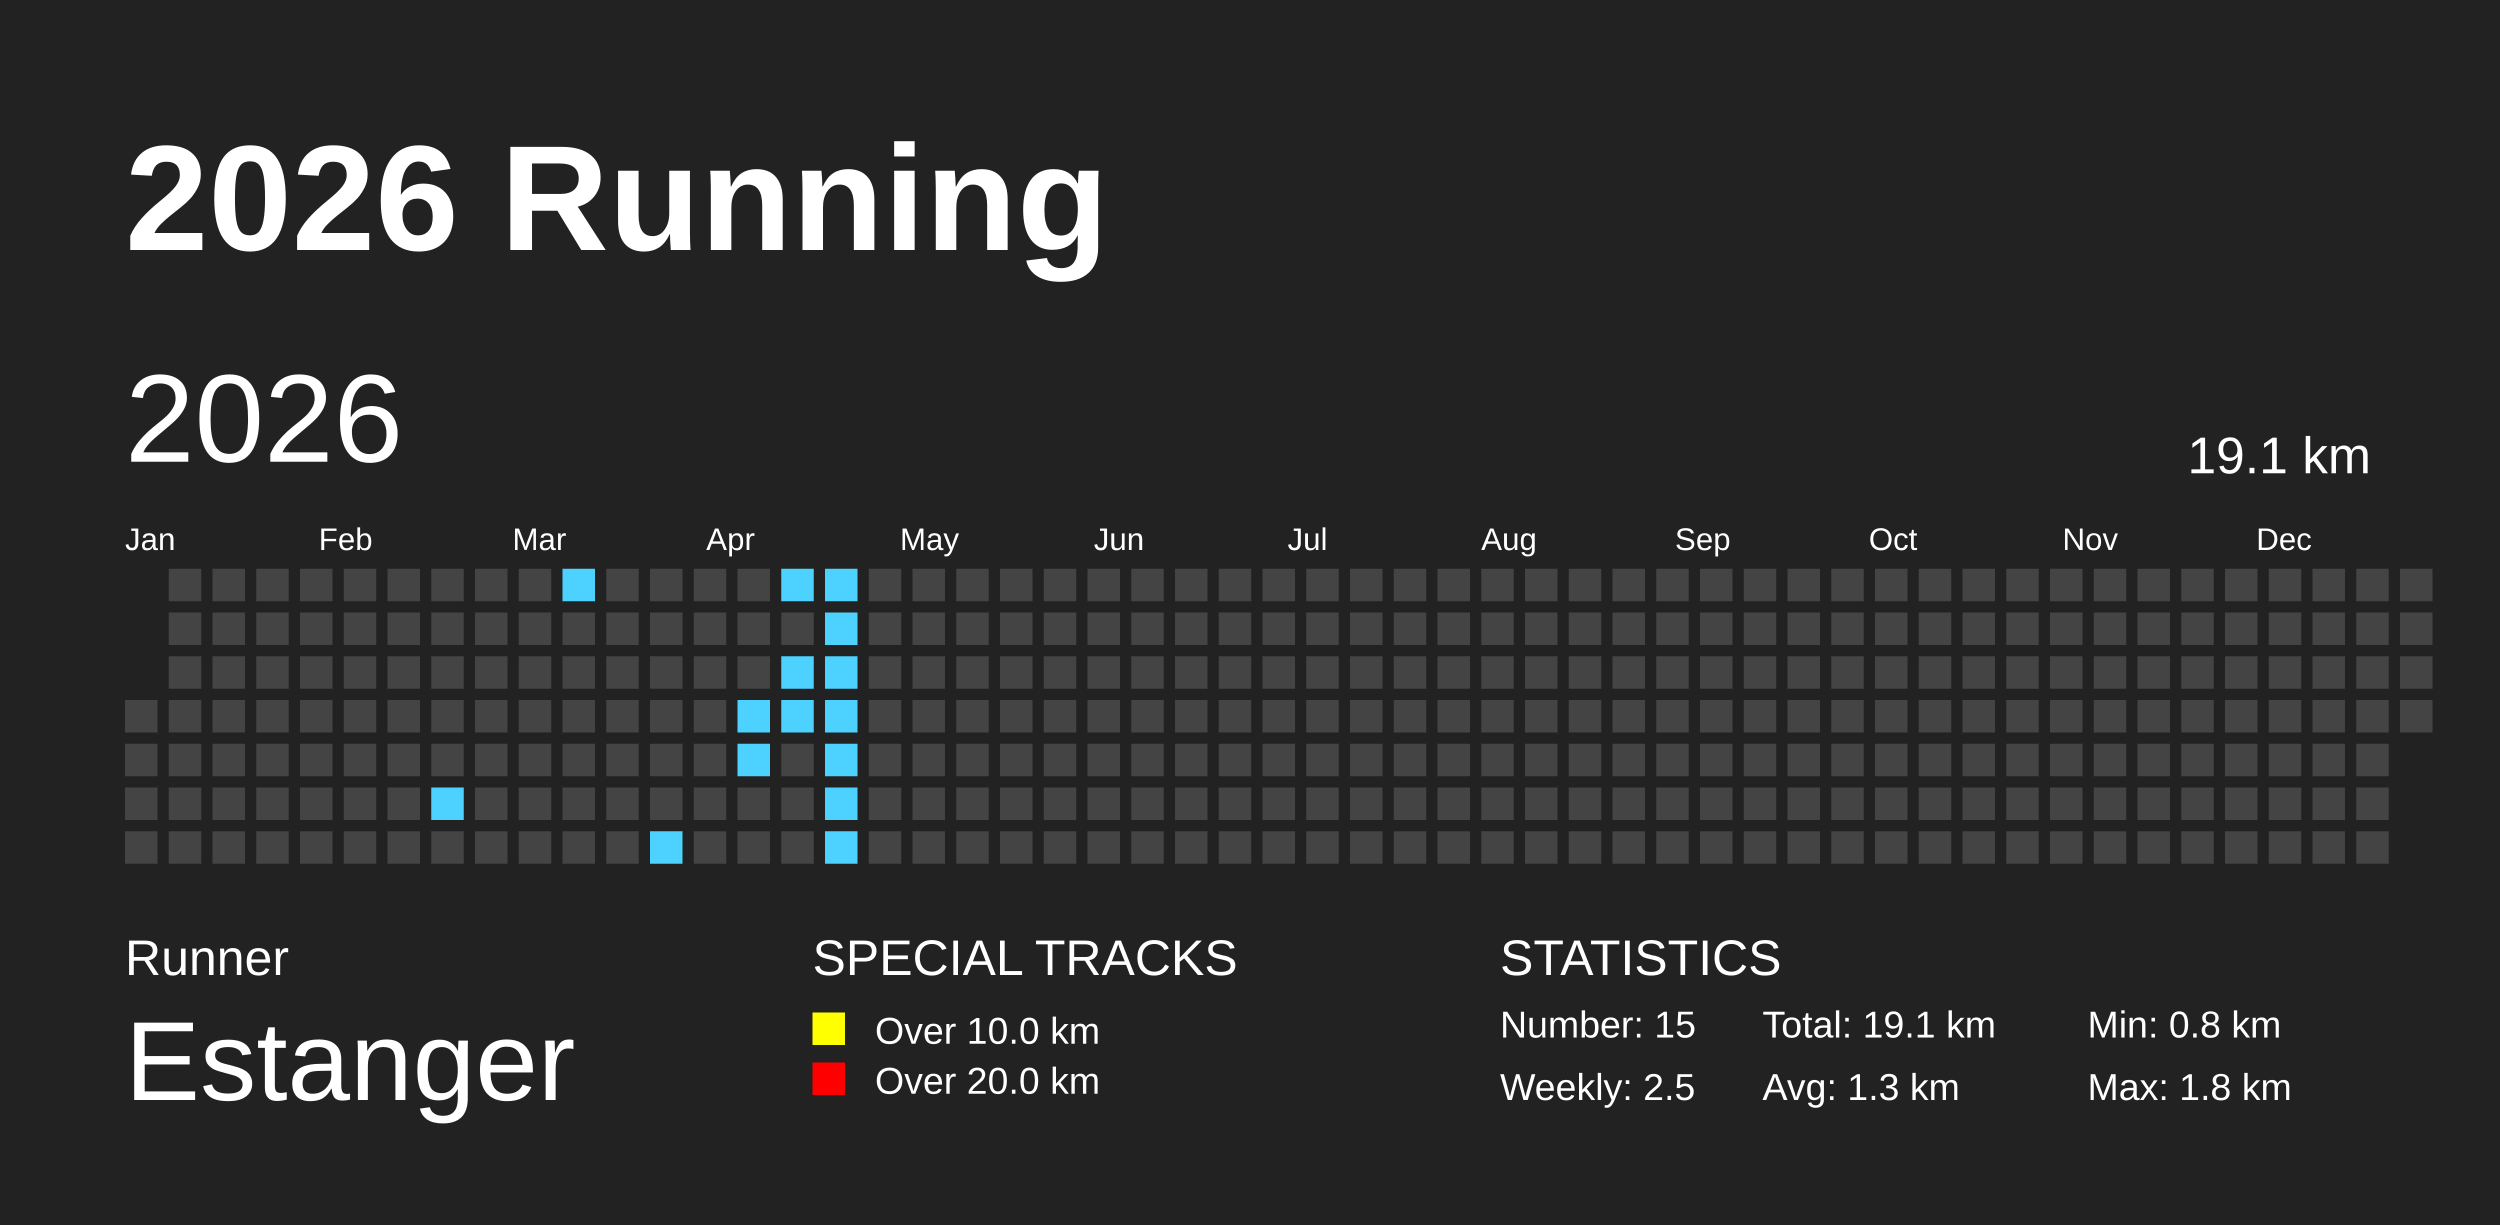
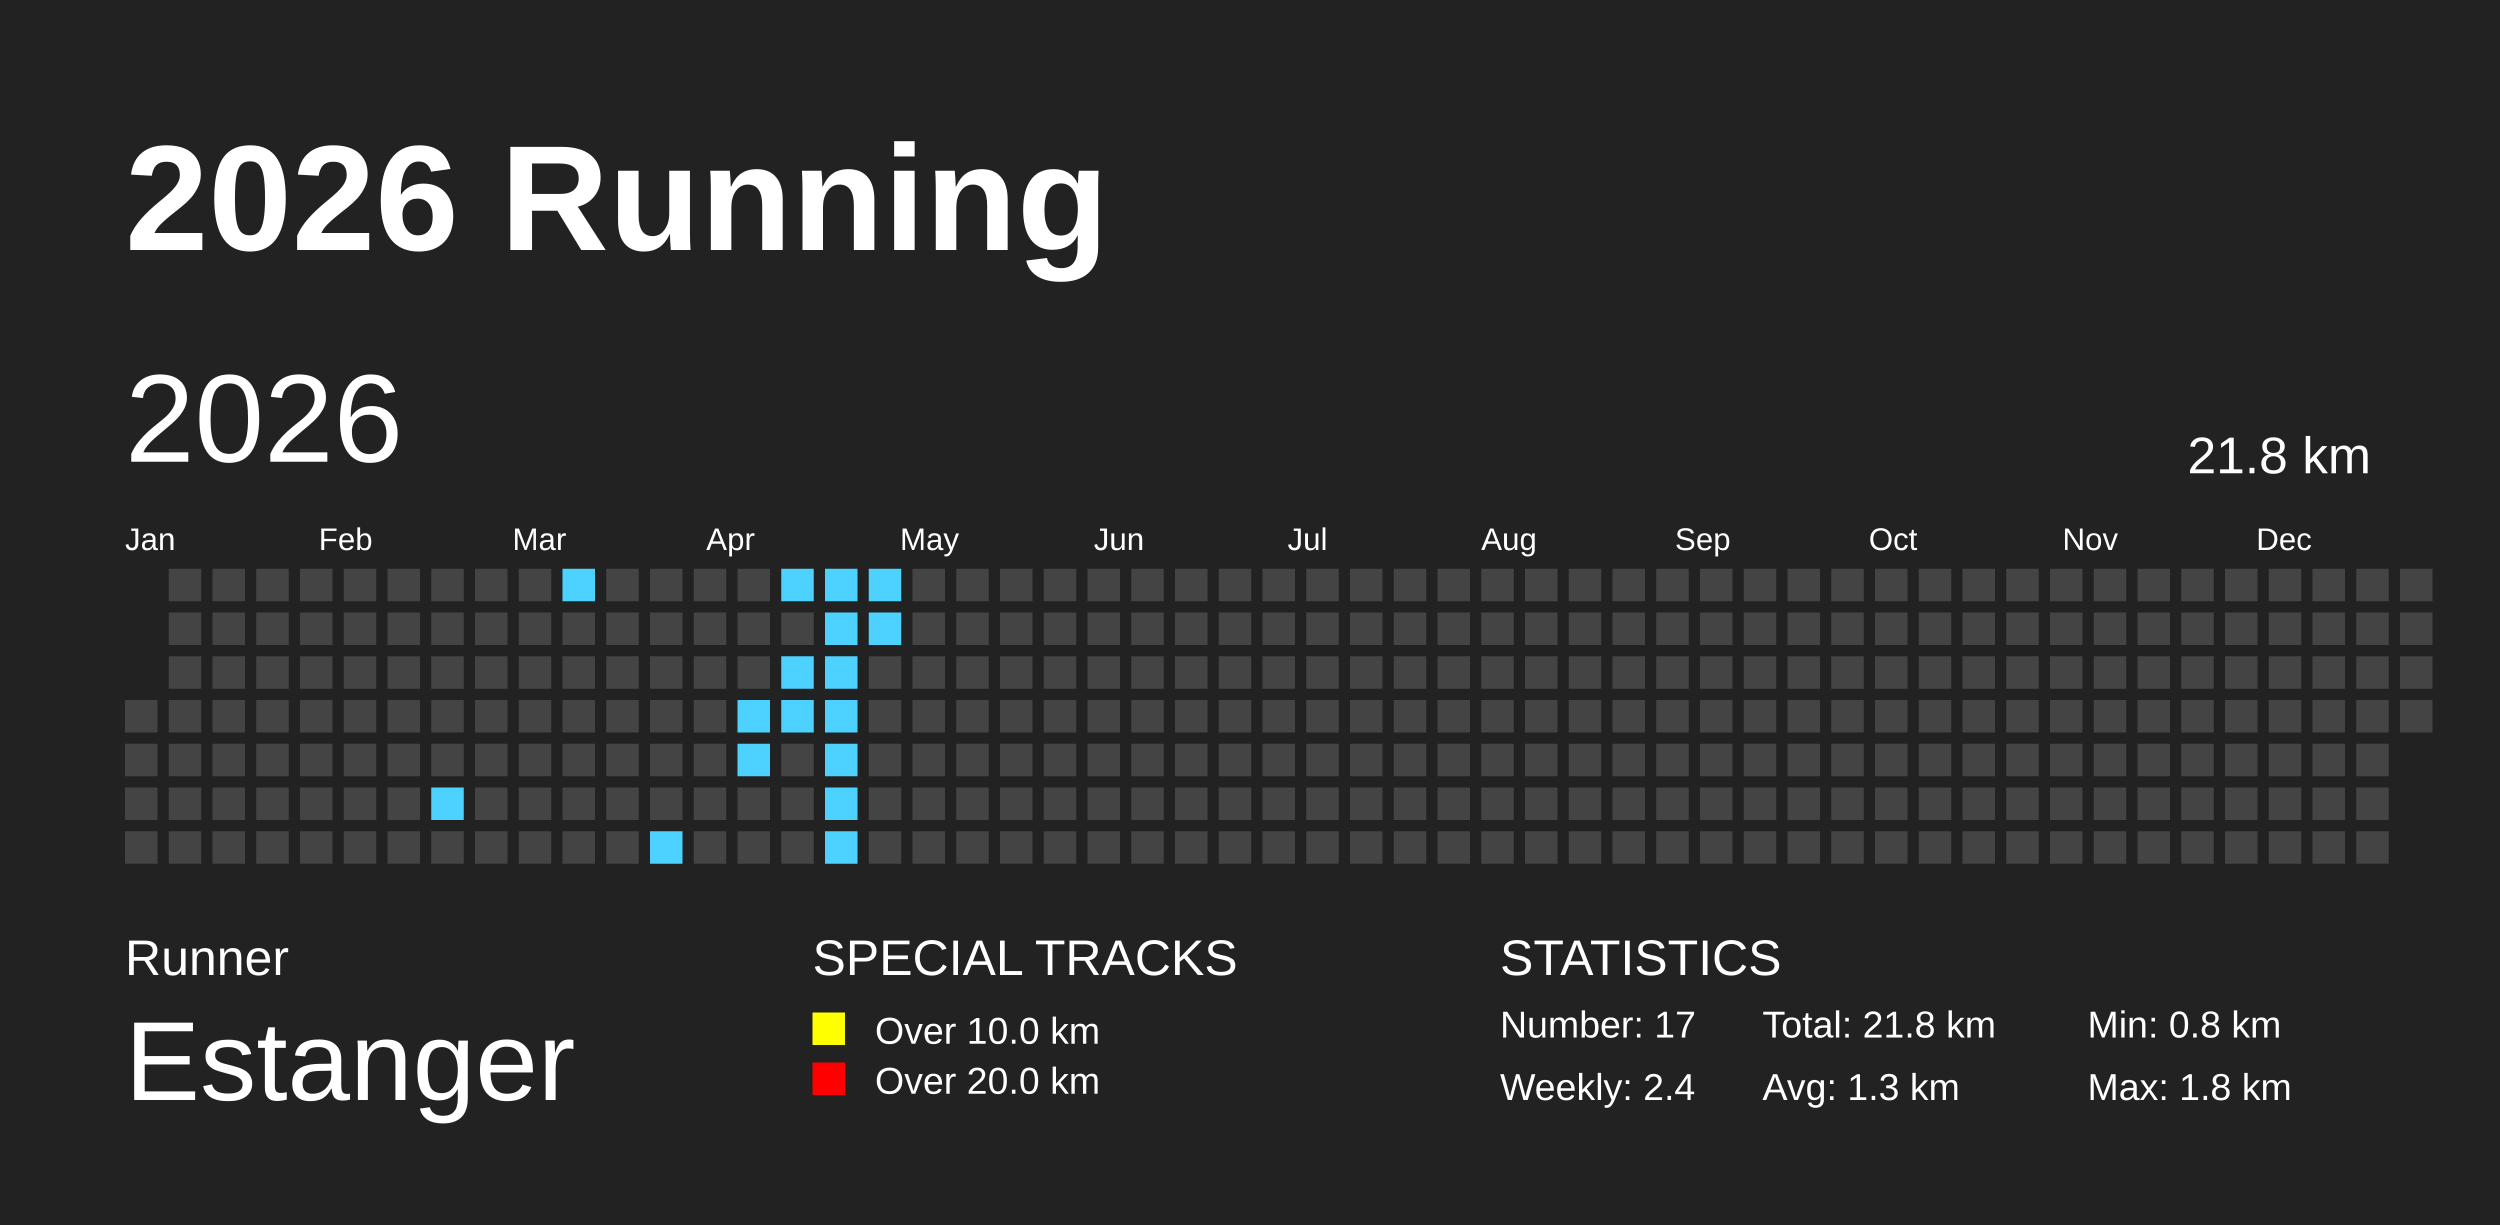
<svg xmlns="http://www.w3.org/2000/svg" baseProfile="full" height="98mm" version="1.1" viewBox="0,0,200,98" width="200mm">
  <defs />
  <rect fill="#222222" height="98" width="200" x="0" y="0" />
  <text fill="#FFFFFF" style="font-size:12px; font-family:Arial; font-weight:bold;" x="10" y="20">2026 Running</text>
  <text fill="#FFFFFF" style="font-size:4px; font-family:Arial" x="10" y="78">Runner</text>
  <text fill="#FFFFFF" style="font-size:9px; font-family:Arial" x="10" y="88">Estanger</text>
  <text fill="#FFFFFF" style="font-size:4px; font-family:Arial" x="65" y="78">SPECIAL TRACKS</text>
  <rect fill="yellow" height="2.6" width="2.6" x="65" y="81" />
  <text fill="#FFFFFF" style="font-size:3px; font-family:Arial" x="70" y="83.5">Over 10.0 km</text>
  <rect fill="red" height="2.6" width="2.6" x="65" y="85" />
  <text fill="#FFFFFF" style="font-size:3px; font-family:Arial" x="70" y="87.5">Over 20.0 km</text>
  <text fill="#FFFFFF" style="font-size:4px; font-family:Arial" x="120" y="78">STATISTICS</text>
-   <text fill="#FFFFFF" style="font-size:3px; font-family:Arial" x="120" y="83">Number: 15</text>
-   <text fill="#FFFFFF" style="font-size:3px; font-family:Arial" x="120" y="88">Weekly: 2.5</text>
-   <text fill="#FFFFFF" style="font-size:3px; font-family:Arial" x="141" y="83">Total: 19.1 km</text>
+   <text fill="#FFFFFF" style="font-size:3px; font-family:Arial" x="120" y="83">Number: 17</text>
+   <text fill="#FFFFFF" style="font-size:3px; font-family:Arial" x="120" y="88">Weekly: 2.4</text>
+   <text fill="#FFFFFF" style="font-size:3px; font-family:Arial" x="141" y="83">Total: 21.8 km</text>
  <text fill="#FFFFFF" style="font-size:3px; font-family:Arial" x="141" y="88">Avg: 1.3 km</text>
  <text fill="#FFFFFF" style="font-size:3px; font-family:Arial" x="167" y="83">Min: 0.8 km</text>
  <text fill="#FFFFFF" style="font-size:3px; font-family:Arial" x="167" y="88">Max: 1.8 km</text>
  <text dominant-baseline="hanging" fill="#FFFFFF" style="font-size:10.0px; font-family:Arial;" x="10" y="30">2026</text>
-   <text dominant-baseline="hanging" fill="#FFFFFF" style="font-size:4.125px; font-family:Arial;" x="175" y="35">19.1 km</text>
+   <text dominant-baseline="hanging" fill="#FFFFFF" style="font-size:4.125px; font-family:Arial;" x="175" y="35">21.8 km</text>
  <text fill="#FFFFFF" style="font-size:2.5px; font-family:Arial" x="10.0" y="44">Jan</text>
  <text fill="#FFFFFF" style="font-size:2.5px; font-family:Arial" x="25.5" y="44">Feb</text>
  <text fill="#FFFFFF" style="font-size:2.5px; font-family:Arial" x="41.0" y="44">Mar</text>
  <text fill="#FFFFFF" style="font-size:2.5px; font-family:Arial" x="56.5" y="44">Apr</text>
  <text fill="#FFFFFF" style="font-size:2.5px; font-family:Arial" x="72.0" y="44">May</text>
  <text fill="#FFFFFF" style="font-size:2.5px; font-family:Arial" x="87.5" y="44">Jun</text>
  <text fill="#FFFFFF" style="font-size:2.5px; font-family:Arial" x="103.0" y="44">Jul</text>
  <text fill="#FFFFFF" style="font-size:2.5px; font-family:Arial" x="118.5" y="44">Aug</text>
  <text fill="#FFFFFF" style="font-size:2.5px; font-family:Arial" x="134.0" y="44">Sep</text>
  <text fill="#FFFFFF" style="font-size:2.5px; font-family:Arial" x="149.5" y="44">Oct</text>
  <text fill="#FFFFFF" style="font-size:2.5px; font-family:Arial" x="165.0" y="44">Nov</text>
  <text fill="#FFFFFF" style="font-size:2.5px; font-family:Arial" x="180.5" y="44">Dec</text>
  <rect fill="#444444" height="2.6" width="2.6" x="10.0" y="56.0" />
  <rect fill="#444444" height="2.6" width="2.6" x="10.0" y="59.5" />
  <rect fill="#444444" height="2.6" width="2.6" x="10.0" y="63.0" />
  <rect fill="#444444" height="2.6" width="2.6" x="10.0" y="66.5" />
  <rect fill="#444444" height="2.6" width="2.6" x="13.5" y="45.5" />
  <rect fill="#444444" height="2.6" width="2.6" x="13.5" y="49.0" />
  <rect fill="#444444" height="2.6" width="2.6" x="13.5" y="52.5" />
  <rect fill="#444444" height="2.6" width="2.6" x="13.5" y="56.0" />
  <rect fill="#444444" height="2.6" width="2.6" x="13.5" y="59.5" />
  <rect fill="#444444" height="2.6" width="2.6" x="13.5" y="63.0" />
  <rect fill="#444444" height="2.6" width="2.6" x="13.5" y="66.5" />
  <rect fill="#444444" height="2.6" width="2.6" x="17.0" y="45.5" />
  <rect fill="#444444" height="2.6" width="2.6" x="17.0" y="49.0" />
  <rect fill="#444444" height="2.6" width="2.6" x="17.0" y="52.5" />
  <rect fill="#444444" height="2.6" width="2.6" x="17.0" y="56.0" />
  <rect fill="#444444" height="2.6" width="2.6" x="17.0" y="59.5" />
  <rect fill="#444444" height="2.6" width="2.6" x="17.0" y="63.0" />
  <rect fill="#444444" height="2.6" width="2.6" x="17.0" y="66.5" />
  <rect fill="#444444" height="2.6" width="2.6" x="20.5" y="45.5" />
  <rect fill="#444444" height="2.6" width="2.6" x="20.5" y="49.0" />
  <rect fill="#444444" height="2.6" width="2.6" x="20.5" y="52.5" />
  <rect fill="#444444" height="2.6" width="2.6" x="20.5" y="56.0" />
  <rect fill="#444444" height="2.6" width="2.6" x="20.5" y="59.5" />
  <rect fill="#444444" height="2.6" width="2.6" x="20.5" y="63.0" />
  <rect fill="#444444" height="2.6" width="2.6" x="20.5" y="66.5" />
  <rect fill="#444444" height="2.6" width="2.6" x="24.0" y="45.5" />
  <rect fill="#444444" height="2.6" width="2.6" x="24.0" y="49.0" />
  <rect fill="#444444" height="2.6" width="2.6" x="24.0" y="52.5" />
  <rect fill="#444444" height="2.6" width="2.6" x="24.0" y="56.0" />
  <rect fill="#444444" height="2.6" width="2.6" x="24.0" y="59.5" />
  <rect fill="#444444" height="2.6" width="2.6" x="24.0" y="63.0" />
  <rect fill="#444444" height="2.6" width="2.6" x="24.0" y="66.5" />
  <rect fill="#444444" height="2.6" width="2.6" x="27.5" y="45.5" />
  <rect fill="#444444" height="2.6" width="2.6" x="27.5" y="49.0" />
  <rect fill="#444444" height="2.6" width="2.6" x="27.5" y="52.5" />
  <rect fill="#444444" height="2.6" width="2.6" x="27.5" y="56.0" />
  <rect fill="#444444" height="2.6" width="2.6" x="27.5" y="59.5" />
  <rect fill="#444444" height="2.6" width="2.6" x="27.5" y="63.0" />
  <rect fill="#444444" height="2.6" width="2.6" x="27.5" y="66.5" />
  <rect fill="#444444" height="2.6" width="2.6" x="31.0" y="45.5" />
  <rect fill="#444444" height="2.6" width="2.6" x="31.0" y="49.0" />
  <rect fill="#444444" height="2.6" width="2.6" x="31.0" y="52.5" />
  <rect fill="#444444" height="2.6" width="2.6" x="31.0" y="56.0" />
  <rect fill="#444444" height="2.6" width="2.6" x="31.0" y="59.5" />
  <rect fill="#444444" height="2.6" width="2.6" x="31.0" y="63.0" />
  <rect fill="#444444" height="2.6" width="2.6" x="31.0" y="66.5" />
  <rect fill="#444444" height="2.6" width="2.6" x="34.5" y="45.5" />
  <rect fill="#444444" height="2.6" width="2.6" x="34.5" y="49.0" />
  <rect fill="#444444" height="2.6" width="2.6" x="34.5" y="52.5" />
  <rect fill="#444444" height="2.6" width="2.6" x="34.5" y="56.0" />
  <rect fill="#444444" height="2.6" width="2.6" x="34.5" y="59.5" />
  <rect fill="#4DD2FF" height="2.6" width="2.6" x="34.5" y="63.0" />
  <rect fill="#444444" height="2.6" width="2.6" x="34.5" y="66.5" />
  <rect fill="#444444" height="2.6" width="2.6" x="38.0" y="45.5" />
  <rect fill="#444444" height="2.6" width="2.6" x="38.0" y="49.0" />
  <rect fill="#444444" height="2.6" width="2.6" x="38.0" y="52.5" />
  <rect fill="#444444" height="2.6" width="2.6" x="38.0" y="56.0" />
  <rect fill="#444444" height="2.6" width="2.6" x="38.0" y="59.5" />
  <rect fill="#444444" height="2.6" width="2.6" x="38.0" y="63.0" />
  <rect fill="#444444" height="2.6" width="2.6" x="38.0" y="66.5" />
  <rect fill="#444444" height="2.6" width="2.6" x="41.5" y="45.5" />
  <rect fill="#444444" height="2.6" width="2.6" x="41.5" y="49.0" />
  <rect fill="#444444" height="2.6" width="2.6" x="41.5" y="52.5" />
  <rect fill="#444444" height="2.6" width="2.6" x="41.5" y="56.0" />
  <rect fill="#444444" height="2.6" width="2.6" x="41.5" y="59.5" />
  <rect fill="#444444" height="2.6" width="2.6" x="41.5" y="63.0" />
  <rect fill="#444444" height="2.6" width="2.6" x="41.5" y="66.5" />
  <rect fill="#4DD2FF" height="2.6" width="2.6" x="45.0" y="45.5" />
  <rect fill="#444444" height="2.6" width="2.6" x="45.0" y="49.0" />
  <rect fill="#444444" height="2.6" width="2.6" x="45.0" y="52.5" />
  <rect fill="#444444" height="2.6" width="2.6" x="45.0" y="56.0" />
  <rect fill="#444444" height="2.6" width="2.6" x="45.0" y="59.5" />
  <rect fill="#444444" height="2.6" width="2.6" x="45.0" y="63.0" />
  <rect fill="#444444" height="2.6" width="2.6" x="45.0" y="66.5" />
  <rect fill="#444444" height="2.6" width="2.6" x="48.5" y="45.5" />
  <rect fill="#444444" height="2.6" width="2.6" x="48.5" y="49.0" />
  <rect fill="#444444" height="2.6" width="2.6" x="48.5" y="52.5" />
  <rect fill="#444444" height="2.6" width="2.6" x="48.5" y="56.0" />
  <rect fill="#444444" height="2.6" width="2.6" x="48.5" y="59.5" />
  <rect fill="#444444" height="2.6" width="2.6" x="48.5" y="63.0" />
  <rect fill="#444444" height="2.6" width="2.6" x="48.5" y="66.5" />
  <rect fill="#444444" height="2.6" width="2.6" x="52.0" y="45.5" />
  <rect fill="#444444" height="2.6" width="2.6" x="52.0" y="49.0" />
  <rect fill="#444444" height="2.6" width="2.6" x="52.0" y="52.5" />
  <rect fill="#444444" height="2.6" width="2.6" x="52.0" y="56.0" />
  <rect fill="#444444" height="2.6" width="2.6" x="52.0" y="59.5" />
  <rect fill="#444444" height="2.6" width="2.6" x="52.0" y="63.0" />
  <rect fill="#4DD2FF" height="2.6" width="2.6" x="52.0" y="66.5" />
  <rect fill="#444444" height="2.6" width="2.6" x="55.5" y="45.5" />
  <rect fill="#444444" height="2.6" width="2.6" x="55.5" y="49.0" />
  <rect fill="#444444" height="2.6" width="2.6" x="55.5" y="52.5" />
  <rect fill="#444444" height="2.6" width="2.6" x="55.5" y="56.0" />
  <rect fill="#444444" height="2.6" width="2.6" x="55.5" y="59.5" />
  <rect fill="#444444" height="2.6" width="2.6" x="55.5" y="63.0" />
  <rect fill="#444444" height="2.6" width="2.6" x="55.5" y="66.5" />
  <rect fill="#444444" height="2.6" width="2.6" x="59.0" y="45.5" />
  <rect fill="#444444" height="2.6" width="2.6" x="59.0" y="49.0" />
  <rect fill="#444444" height="2.6" width="2.6" x="59.0" y="52.5" />
  <rect fill="#4DD2FF" height="2.6" width="2.6" x="59.0" y="56.0" />
  <rect fill="#4DD2FF" height="2.6" width="2.6" x="59.0" y="59.5" />
  <rect fill="#444444" height="2.6" width="2.6" x="59.0" y="63.0" />
  <rect fill="#444444" height="2.6" width="2.6" x="59.0" y="66.5" />
  <rect fill="#4DD2FF" height="2.6" width="2.6" x="62.5" y="45.5" />
  <rect fill="#444444" height="2.6" width="2.6" x="62.5" y="49.0" />
  <rect fill="#4DD2FF" height="2.6" width="2.6" x="62.5" y="52.5" />
  <rect fill="#4DD2FF" height="2.6" width="2.6" x="62.5" y="56.0" />
  <rect fill="#444444" height="2.6" width="2.6" x="62.5" y="59.5" />
  <rect fill="#444444" height="2.6" width="2.6" x="62.5" y="63.0" />
  <rect fill="#444444" height="2.6" width="2.6" x="62.5" y="66.5" />
  <rect fill="#4DD2FF" height="2.6" width="2.6" x="66.0" y="45.5" />
  <rect fill="#4DD2FF" height="2.6" width="2.6" x="66.0" y="49.0" />
  <rect fill="#4DD2FF" height="2.6" width="2.6" x="66.0" y="52.5" />
  <rect fill="#4DD2FF" height="2.6" width="2.6" x="66.0" y="56.0" />
  <rect fill="#4DD2FF" height="2.6" width="2.6" x="66.0" y="59.5" />
  <rect fill="#4DD2FF" height="2.6" width="2.6" x="66.0" y="63.0" />
  <rect fill="#4DD2FF" height="2.6" width="2.6" x="66.0" y="66.5" />
-   <rect fill="#444444" height="2.6" width="2.6" x="69.5" y="45.5" />
-   <rect fill="#444444" height="2.6" width="2.6" x="69.5" y="49.0" />
+   <rect fill="#4DD2FF" height="2.6" width="2.6" x="69.5" y="45.5" />
+   <rect fill="#4DD2FF" height="2.6" width="2.6" x="69.5" y="49.0" />
  <rect fill="#444444" height="2.6" width="2.6" x="69.5" y="52.5" />
  <rect fill="#444444" height="2.6" width="2.6" x="69.5" y="56.0" />
  <rect fill="#444444" height="2.6" width="2.6" x="69.5" y="59.5" />
  <rect fill="#444444" height="2.6" width="2.6" x="69.5" y="63.0" />
  <rect fill="#444444" height="2.6" width="2.6" x="69.5" y="66.5" />
  <rect fill="#444444" height="2.6" width="2.6" x="73.0" y="45.5" />
  <rect fill="#444444" height="2.6" width="2.6" x="73.0" y="49.0" />
  <rect fill="#444444" height="2.6" width="2.6" x="73.0" y="52.5" />
  <rect fill="#444444" height="2.6" width="2.6" x="73.0" y="56.0" />
  <rect fill="#444444" height="2.6" width="2.6" x="73.0" y="59.5" />
  <rect fill="#444444" height="2.6" width="2.6" x="73.0" y="63.0" />
  <rect fill="#444444" height="2.6" width="2.6" x="73.0" y="66.5" />
  <rect fill="#444444" height="2.6" width="2.6" x="76.5" y="45.5" />
  <rect fill="#444444" height="2.6" width="2.6" x="76.5" y="49.0" />
  <rect fill="#444444" height="2.6" width="2.6" x="76.5" y="52.5" />
  <rect fill="#444444" height="2.6" width="2.6" x="76.5" y="56.0" />
  <rect fill="#444444" height="2.6" width="2.6" x="76.5" y="59.5" />
  <rect fill="#444444" height="2.6" width="2.6" x="76.5" y="63.0" />
  <rect fill="#444444" height="2.6" width="2.6" x="76.5" y="66.5" />
  <rect fill="#444444" height="2.6" width="2.6" x="80.0" y="45.5" />
  <rect fill="#444444" height="2.6" width="2.6" x="80.0" y="49.0" />
  <rect fill="#444444" height="2.6" width="2.6" x="80.0" y="52.5" />
  <rect fill="#444444" height="2.6" width="2.6" x="80.0" y="56.0" />
  <rect fill="#444444" height="2.6" width="2.6" x="80.0" y="59.5" />
  <rect fill="#444444" height="2.6" width="2.6" x="80.0" y="63.0" />
  <rect fill="#444444" height="2.6" width="2.6" x="80.0" y="66.5" />
  <rect fill="#444444" height="2.6" width="2.6" x="83.5" y="45.5" />
  <rect fill="#444444" height="2.6" width="2.6" x="83.5" y="49.0" />
  <rect fill="#444444" height="2.6" width="2.6" x="83.5" y="52.5" />
  <rect fill="#444444" height="2.6" width="2.6" x="83.5" y="56.0" />
  <rect fill="#444444" height="2.6" width="2.6" x="83.5" y="59.5" />
  <rect fill="#444444" height="2.6" width="2.6" x="83.5" y="63.0" />
  <rect fill="#444444" height="2.6" width="2.6" x="83.5" y="66.5" />
  <rect fill="#444444" height="2.6" width="2.6" x="87.0" y="45.5" />
  <rect fill="#444444" height="2.6" width="2.6" x="87.0" y="49.0" />
  <rect fill="#444444" height="2.6" width="2.6" x="87.0" y="52.5" />
  <rect fill="#444444" height="2.6" width="2.6" x="87.0" y="56.0" />
  <rect fill="#444444" height="2.6" width="2.6" x="87.0" y="59.5" />
  <rect fill="#444444" height="2.6" width="2.6" x="87.0" y="63.0" />
  <rect fill="#444444" height="2.6" width="2.6" x="87.0" y="66.5" />
  <rect fill="#444444" height="2.6" width="2.6" x="90.5" y="45.5" />
  <rect fill="#444444" height="2.6" width="2.6" x="90.5" y="49.0" />
  <rect fill="#444444" height="2.6" width="2.6" x="90.5" y="52.5" />
  <rect fill="#444444" height="2.6" width="2.6" x="90.5" y="56.0" />
  <rect fill="#444444" height="2.6" width="2.6" x="90.5" y="59.5" />
  <rect fill="#444444" height="2.6" width="2.6" x="90.5" y="63.0" />
  <rect fill="#444444" height="2.6" width="2.6" x="90.5" y="66.5" />
  <rect fill="#444444" height="2.6" width="2.6" x="94.0" y="45.5" />
  <rect fill="#444444" height="2.6" width="2.6" x="94.0" y="49.0" />
  <rect fill="#444444" height="2.6" width="2.6" x="94.0" y="52.5" />
  <rect fill="#444444" height="2.6" width="2.6" x="94.0" y="56.0" />
  <rect fill="#444444" height="2.6" width="2.6" x="94.0" y="59.5" />
  <rect fill="#444444" height="2.6" width="2.6" x="94.0" y="63.0" />
  <rect fill="#444444" height="2.6" width="2.6" x="94.0" y="66.5" />
  <rect fill="#444444" height="2.6" width="2.6" x="97.5" y="45.5" />
  <rect fill="#444444" height="2.6" width="2.6" x="97.5" y="49.0" />
  <rect fill="#444444" height="2.6" width="2.6" x="97.5" y="52.5" />
  <rect fill="#444444" height="2.6" width="2.6" x="97.5" y="56.0" />
  <rect fill="#444444" height="2.6" width="2.6" x="97.5" y="59.5" />
  <rect fill="#444444" height="2.6" width="2.6" x="97.5" y="63.0" />
  <rect fill="#444444" height="2.6" width="2.6" x="97.5" y="66.5" />
  <rect fill="#444444" height="2.6" width="2.6" x="101.0" y="45.5" />
  <rect fill="#444444" height="2.6" width="2.6" x="101.0" y="49.0" />
  <rect fill="#444444" height="2.6" width="2.6" x="101.0" y="52.5" />
  <rect fill="#444444" height="2.6" width="2.6" x="101.0" y="56.0" />
  <rect fill="#444444" height="2.6" width="2.6" x="101.0" y="59.5" />
  <rect fill="#444444" height="2.6" width="2.6" x="101.0" y="63.0" />
  <rect fill="#444444" height="2.6" width="2.6" x="101.0" y="66.5" />
  <rect fill="#444444" height="2.6" width="2.6" x="104.5" y="45.5" />
  <rect fill="#444444" height="2.6" width="2.6" x="104.5" y="49.0" />
  <rect fill="#444444" height="2.6" width="2.6" x="104.5" y="52.5" />
  <rect fill="#444444" height="2.6" width="2.6" x="104.5" y="56.0" />
  <rect fill="#444444" height="2.6" width="2.6" x="104.5" y="59.5" />
  <rect fill="#444444" height="2.6" width="2.6" x="104.5" y="63.0" />
  <rect fill="#444444" height="2.6" width="2.6" x="104.5" y="66.5" />
  <rect fill="#444444" height="2.6" width="2.6" x="108.0" y="45.5" />
  <rect fill="#444444" height="2.6" width="2.6" x="108.0" y="49.0" />
  <rect fill="#444444" height="2.6" width="2.6" x="108.0" y="52.5" />
  <rect fill="#444444" height="2.6" width="2.6" x="108.0" y="56.0" />
  <rect fill="#444444" height="2.6" width="2.6" x="108.0" y="59.5" />
  <rect fill="#444444" height="2.6" width="2.6" x="108.0" y="63.0" />
  <rect fill="#444444" height="2.6" width="2.6" x="108.0" y="66.5" />
  <rect fill="#444444" height="2.6" width="2.6" x="111.5" y="45.5" />
  <rect fill="#444444" height="2.6" width="2.6" x="111.5" y="49.0" />
  <rect fill="#444444" height="2.6" width="2.6" x="111.5" y="52.5" />
  <rect fill="#444444" height="2.6" width="2.6" x="111.5" y="56.0" />
  <rect fill="#444444" height="2.6" width="2.6" x="111.5" y="59.5" />
  <rect fill="#444444" height="2.6" width="2.6" x="111.5" y="63.0" />
  <rect fill="#444444" height="2.6" width="2.6" x="111.5" y="66.5" />
  <rect fill="#444444" height="2.6" width="2.6" x="115.0" y="45.5" />
  <rect fill="#444444" height="2.6" width="2.6" x="115.0" y="49.0" />
  <rect fill="#444444" height="2.6" width="2.6" x="115.0" y="52.5" />
  <rect fill="#444444" height="2.6" width="2.6" x="115.0" y="56.0" />
  <rect fill="#444444" height="2.6" width="2.6" x="115.0" y="59.5" />
  <rect fill="#444444" height="2.6" width="2.6" x="115.0" y="63.0" />
  <rect fill="#444444" height="2.6" width="2.6" x="115.0" y="66.5" />
  <rect fill="#444444" height="2.6" width="2.6" x="118.5" y="45.5" />
  <rect fill="#444444" height="2.6" width="2.6" x="118.5" y="49.0" />
  <rect fill="#444444" height="2.6" width="2.6" x="118.5" y="52.5" />
  <rect fill="#444444" height="2.6" width="2.6" x="118.5" y="56.0" />
  <rect fill="#444444" height="2.6" width="2.6" x="118.5" y="59.5" />
  <rect fill="#444444" height="2.6" width="2.6" x="118.5" y="63.0" />
  <rect fill="#444444" height="2.6" width="2.6" x="118.5" y="66.5" />
  <rect fill="#444444" height="2.6" width="2.6" x="122.0" y="45.5" />
  <rect fill="#444444" height="2.6" width="2.6" x="122.0" y="49.0" />
  <rect fill="#444444" height="2.6" width="2.6" x="122.0" y="52.5" />
  <rect fill="#444444" height="2.6" width="2.6" x="122.0" y="56.0" />
  <rect fill="#444444" height="2.6" width="2.6" x="122.0" y="59.5" />
  <rect fill="#444444" height="2.6" width="2.6" x="122.0" y="63.0" />
  <rect fill="#444444" height="2.6" width="2.6" x="122.0" y="66.5" />
  <rect fill="#444444" height="2.6" width="2.6" x="125.5" y="45.5" />
  <rect fill="#444444" height="2.6" width="2.6" x="125.5" y="49.0" />
  <rect fill="#444444" height="2.6" width="2.6" x="125.5" y="52.5" />
  <rect fill="#444444" height="2.6" width="2.6" x="125.5" y="56.0" />
  <rect fill="#444444" height="2.6" width="2.6" x="125.5" y="59.5" />
  <rect fill="#444444" height="2.6" width="2.6" x="125.5" y="63.0" />
  <rect fill="#444444" height="2.6" width="2.6" x="125.5" y="66.5" />
  <rect fill="#444444" height="2.6" width="2.6" x="129.0" y="45.5" />
  <rect fill="#444444" height="2.6" width="2.6" x="129.0" y="49.0" />
  <rect fill="#444444" height="2.6" width="2.6" x="129.0" y="52.5" />
  <rect fill="#444444" height="2.6" width="2.6" x="129.0" y="56.0" />
  <rect fill="#444444" height="2.6" width="2.6" x="129.0" y="59.5" />
  <rect fill="#444444" height="2.6" width="2.6" x="129.0" y="63.0" />
  <rect fill="#444444" height="2.6" width="2.6" x="129.0" y="66.5" />
  <rect fill="#444444" height="2.6" width="2.6" x="132.5" y="45.5" />
  <rect fill="#444444" height="2.6" width="2.6" x="132.5" y="49.0" />
  <rect fill="#444444" height="2.6" width="2.6" x="132.5" y="52.5" />
  <rect fill="#444444" height="2.6" width="2.6" x="132.5" y="56.0" />
  <rect fill="#444444" height="2.6" width="2.6" x="132.5" y="59.5" />
  <rect fill="#444444" height="2.6" width="2.6" x="132.5" y="63.0" />
  <rect fill="#444444" height="2.6" width="2.6" x="132.5" y="66.5" />
  <rect fill="#444444" height="2.6" width="2.6" x="136.0" y="45.5" />
  <rect fill="#444444" height="2.6" width="2.6" x="136.0" y="49.0" />
  <rect fill="#444444" height="2.6" width="2.6" x="136.0" y="52.5" />
  <rect fill="#444444" height="2.6" width="2.6" x="136.0" y="56.0" />
  <rect fill="#444444" height="2.6" width="2.6" x="136.0" y="59.5" />
  <rect fill="#444444" height="2.6" width="2.6" x="136.0" y="63.0" />
  <rect fill="#444444" height="2.6" width="2.6" x="136.0" y="66.5" />
  <rect fill="#444444" height="2.6" width="2.6" x="139.5" y="45.5" />
  <rect fill="#444444" height="2.6" width="2.6" x="139.5" y="49.0" />
  <rect fill="#444444" height="2.6" width="2.6" x="139.5" y="52.5" />
  <rect fill="#444444" height="2.6" width="2.6" x="139.5" y="56.0" />
  <rect fill="#444444" height="2.6" width="2.6" x="139.5" y="59.5" />
  <rect fill="#444444" height="2.6" width="2.6" x="139.5" y="63.0" />
  <rect fill="#444444" height="2.6" width="2.6" x="139.5" y="66.5" />
  <rect fill="#444444" height="2.6" width="2.6" x="143.0" y="45.5" />
  <rect fill="#444444" height="2.6" width="2.6" x="143.0" y="49.0" />
  <rect fill="#444444" height="2.6" width="2.6" x="143.0" y="52.5" />
  <rect fill="#444444" height="2.6" width="2.6" x="143.0" y="56.0" />
  <rect fill="#444444" height="2.6" width="2.6" x="143.0" y="59.5" />
  <rect fill="#444444" height="2.6" width="2.6" x="143.0" y="63.0" />
  <rect fill="#444444" height="2.6" width="2.6" x="143.0" y="66.5" />
  <rect fill="#444444" height="2.6" width="2.6" x="146.5" y="45.5" />
  <rect fill="#444444" height="2.6" width="2.6" x="146.5" y="49.0" />
  <rect fill="#444444" height="2.6" width="2.6" x="146.5" y="52.5" />
  <rect fill="#444444" height="2.6" width="2.6" x="146.5" y="56.0" />
  <rect fill="#444444" height="2.6" width="2.6" x="146.5" y="59.5" />
  <rect fill="#444444" height="2.6" width="2.6" x="146.5" y="63.0" />
  <rect fill="#444444" height="2.6" width="2.6" x="146.5" y="66.5" />
  <rect fill="#444444" height="2.6" width="2.6" x="150.0" y="45.5" />
  <rect fill="#444444" height="2.6" width="2.6" x="150.0" y="49.0" />
  <rect fill="#444444" height="2.6" width="2.6" x="150.0" y="52.5" />
  <rect fill="#444444" height="2.6" width="2.6" x="150.0" y="56.0" />
  <rect fill="#444444" height="2.6" width="2.6" x="150.0" y="59.5" />
  <rect fill="#444444" height="2.6" width="2.6" x="150.0" y="63.0" />
  <rect fill="#444444" height="2.6" width="2.6" x="150.0" y="66.5" />
  <rect fill="#444444" height="2.6" width="2.6" x="153.5" y="45.5" />
  <rect fill="#444444" height="2.6" width="2.6" x="153.5" y="49.0" />
  <rect fill="#444444" height="2.6" width="2.6" x="153.5" y="52.5" />
  <rect fill="#444444" height="2.6" width="2.6" x="153.5" y="56.0" />
  <rect fill="#444444" height="2.6" width="2.6" x="153.5" y="59.5" />
  <rect fill="#444444" height="2.6" width="2.6" x="153.5" y="63.0" />
  <rect fill="#444444" height="2.6" width="2.6" x="153.5" y="66.5" />
  <rect fill="#444444" height="2.6" width="2.6" x="157.0" y="45.5" />
  <rect fill="#444444" height="2.6" width="2.6" x="157.0" y="49.0" />
  <rect fill="#444444" height="2.6" width="2.6" x="157.0" y="52.5" />
  <rect fill="#444444" height="2.6" width="2.6" x="157.0" y="56.0" />
  <rect fill="#444444" height="2.6" width="2.6" x="157.0" y="59.5" />
  <rect fill="#444444" height="2.6" width="2.6" x="157.0" y="63.0" />
  <rect fill="#444444" height="2.6" width="2.6" x="157.0" y="66.5" />
  <rect fill="#444444" height="2.6" width="2.6" x="160.5" y="45.5" />
  <rect fill="#444444" height="2.6" width="2.6" x="160.5" y="49.0" />
  <rect fill="#444444" height="2.6" width="2.6" x="160.5" y="52.5" />
  <rect fill="#444444" height="2.6" width="2.6" x="160.5" y="56.0" />
  <rect fill="#444444" height="2.6" width="2.6" x="160.5" y="59.5" />
  <rect fill="#444444" height="2.6" width="2.6" x="160.5" y="63.0" />
  <rect fill="#444444" height="2.6" width="2.6" x="160.5" y="66.5" />
  <rect fill="#444444" height="2.6" width="2.6" x="164.0" y="45.5" />
  <rect fill="#444444" height="2.6" width="2.6" x="164.0" y="49.0" />
  <rect fill="#444444" height="2.6" width="2.6" x="164.0" y="52.5" />
  <rect fill="#444444" height="2.6" width="2.6" x="164.0" y="56.0" />
  <rect fill="#444444" height="2.6" width="2.6" x="164.0" y="59.5" />
  <rect fill="#444444" height="2.6" width="2.6" x="164.0" y="63.0" />
  <rect fill="#444444" height="2.6" width="2.6" x="164.0" y="66.5" />
  <rect fill="#444444" height="2.6" width="2.6" x="167.5" y="45.5" />
  <rect fill="#444444" height="2.6" width="2.6" x="167.5" y="49.0" />
  <rect fill="#444444" height="2.6" width="2.6" x="167.5" y="52.5" />
  <rect fill="#444444" height="2.6" width="2.6" x="167.5" y="56.0" />
  <rect fill="#444444" height="2.6" width="2.6" x="167.5" y="59.5" />
  <rect fill="#444444" height="2.6" width="2.6" x="167.5" y="63.0" />
  <rect fill="#444444" height="2.6" width="2.6" x="167.5" y="66.5" />
  <rect fill="#444444" height="2.6" width="2.6" x="171.0" y="45.5" />
  <rect fill="#444444" height="2.6" width="2.6" x="171.0" y="49.0" />
  <rect fill="#444444" height="2.6" width="2.6" x="171.0" y="52.5" />
  <rect fill="#444444" height="2.6" width="2.6" x="171.0" y="56.0" />
  <rect fill="#444444" height="2.6" width="2.6" x="171.0" y="59.5" />
  <rect fill="#444444" height="2.6" width="2.6" x="171.0" y="63.0" />
  <rect fill="#444444" height="2.6" width="2.6" x="171.0" y="66.5" />
  <rect fill="#444444" height="2.6" width="2.6" x="174.5" y="45.5" />
  <rect fill="#444444" height="2.6" width="2.6" x="174.5" y="49.0" />
  <rect fill="#444444" height="2.6" width="2.6" x="174.5" y="52.5" />
  <rect fill="#444444" height="2.6" width="2.6" x="174.5" y="56.0" />
  <rect fill="#444444" height="2.6" width="2.6" x="174.5" y="59.5" />
  <rect fill="#444444" height="2.6" width="2.6" x="174.5" y="63.0" />
  <rect fill="#444444" height="2.6" width="2.6" x="174.5" y="66.5" />
  <rect fill="#444444" height="2.6" width="2.6" x="178.0" y="45.5" />
  <rect fill="#444444" height="2.6" width="2.6" x="178.0" y="49.0" />
  <rect fill="#444444" height="2.6" width="2.6" x="178.0" y="52.5" />
  <rect fill="#444444" height="2.6" width="2.6" x="178.0" y="56.0" />
  <rect fill="#444444" height="2.6" width="2.6" x="178.0" y="59.5" />
  <rect fill="#444444" height="2.6" width="2.6" x="178.0" y="63.0" />
  <rect fill="#444444" height="2.6" width="2.6" x="178.0" y="66.5" />
  <rect fill="#444444" height="2.6" width="2.6" x="181.5" y="45.5" />
  <rect fill="#444444" height="2.6" width="2.6" x="181.5" y="49.0" />
  <rect fill="#444444" height="2.6" width="2.6" x="181.5" y="52.5" />
  <rect fill="#444444" height="2.6" width="2.6" x="181.5" y="56.0" />
  <rect fill="#444444" height="2.6" width="2.6" x="181.5" y="59.5" />
  <rect fill="#444444" height="2.6" width="2.6" x="181.5" y="63.0" />
  <rect fill="#444444" height="2.6" width="2.6" x="181.5" y="66.5" />
  <rect fill="#444444" height="2.6" width="2.6" x="185.0" y="45.5" />
  <rect fill="#444444" height="2.6" width="2.6" x="185.0" y="49.0" />
  <rect fill="#444444" height="2.6" width="2.6" x="185.0" y="52.5" />
  <rect fill="#444444" height="2.6" width="2.6" x="185.0" y="56.0" />
  <rect fill="#444444" height="2.6" width="2.6" x="185.0" y="59.5" />
  <rect fill="#444444" height="2.6" width="2.6" x="185.0" y="63.0" />
  <rect fill="#444444" height="2.6" width="2.6" x="185.0" y="66.5" />
  <rect fill="#444444" height="2.6" width="2.6" x="188.5" y="45.5" />
  <rect fill="#444444" height="2.6" width="2.6" x="188.5" y="49.0" />
  <rect fill="#444444" height="2.6" width="2.6" x="188.5" y="52.5" />
  <rect fill="#444444" height="2.6" width="2.6" x="188.5" y="56.0" />
  <rect fill="#444444" height="2.6" width="2.6" x="188.5" y="59.5" />
  <rect fill="#444444" height="2.6" width="2.6" x="188.5" y="63.0" />
  <rect fill="#444444" height="2.6" width="2.6" x="188.5" y="66.5" />
  <rect fill="#444444" height="2.6" width="2.6" x="192.0" y="45.5" />
  <rect fill="#444444" height="2.6" width="2.6" x="192.0" y="49.0" />
  <rect fill="#444444" height="2.6" width="2.6" x="192.0" y="52.5" />
  <rect fill="#444444" height="2.6" width="2.6" x="192.0" y="56.0" />
</svg>
